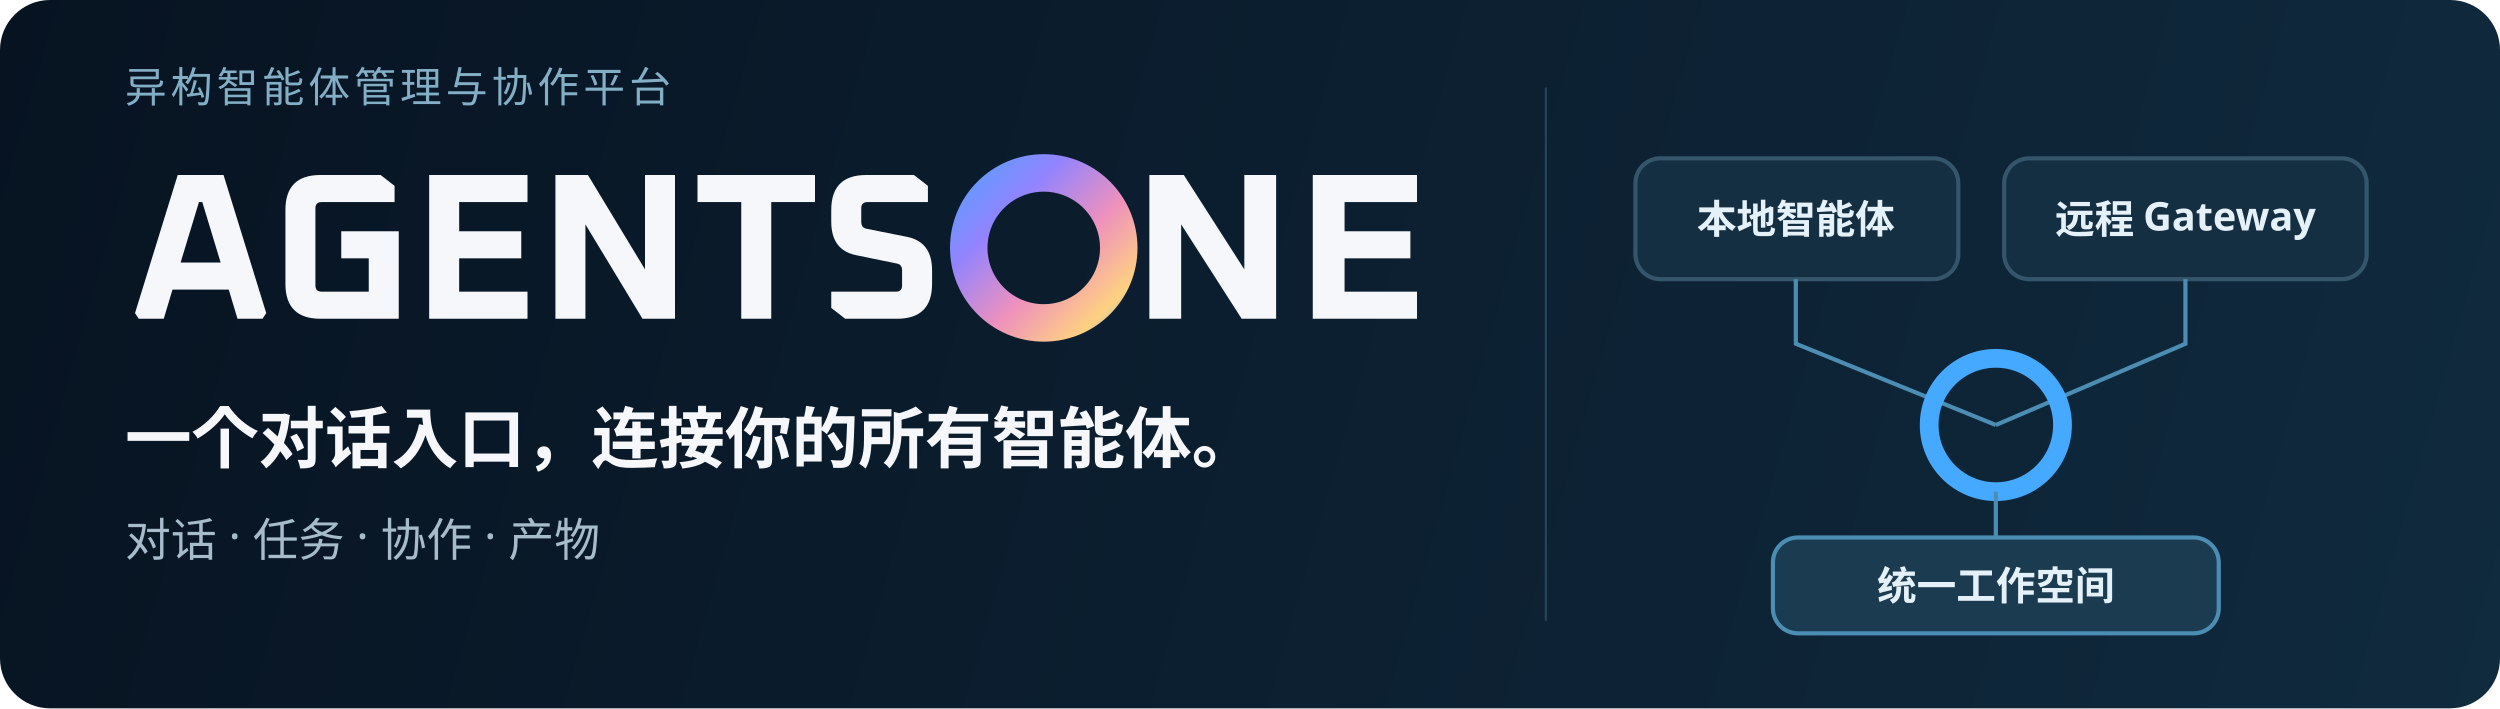
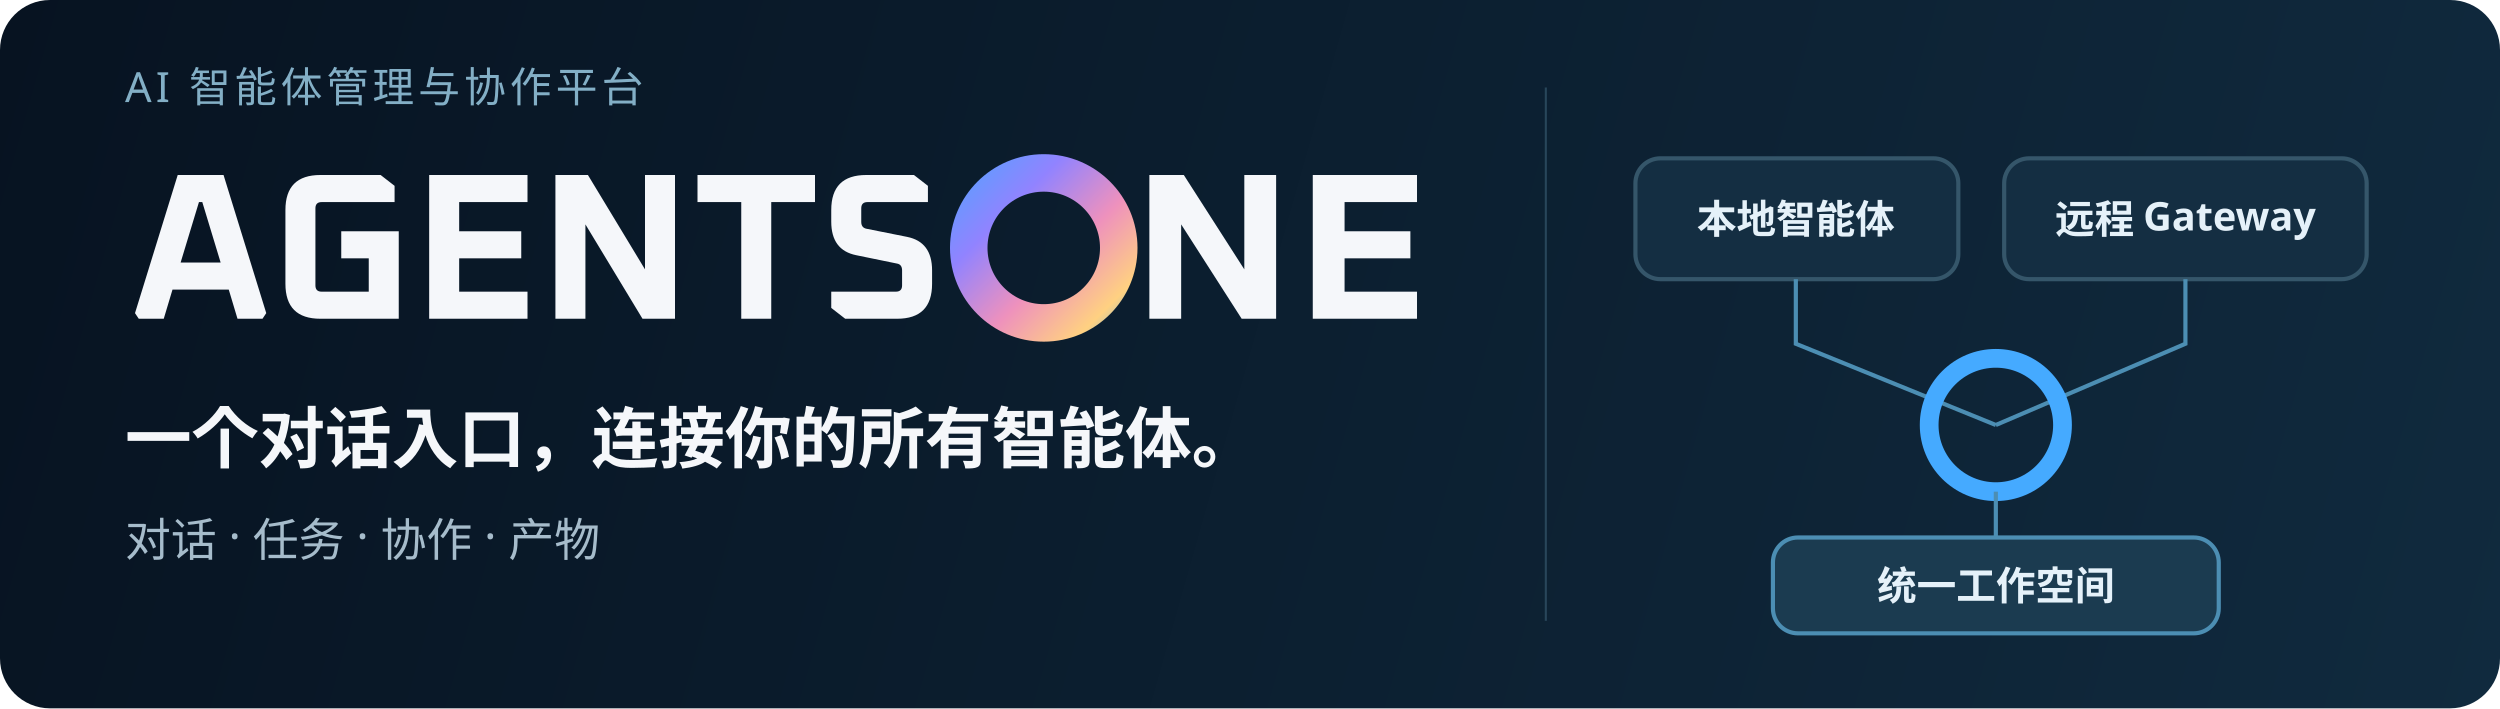
<svg xmlns="http://www.w3.org/2000/svg" width="1200" height="340" viewBox="0 0 1200 340" role="img" aria-labelledby="title desc">
  <defs>
    <linearGradient id="dawn" x1="406" y1="42" x2="500" y2="136" gradientUnits="userSpaceOnUse">
      <stop offset="0" stop-color="#45AAFF" />
      <stop offset=".32" stop-color="#9183FF" />
      <stop offset=".58" stop-color="#EE91BD" />
      <stop offset=".82" stop-color="#FFD181" />
      <stop offset="1" stop-color="#45AAFF" />
    </linearGradient>
    <linearGradient id="panel" x1="0" y1="0" x2="1200" y2="340" gradientUnits="userSpaceOnUse">
      <stop stop-color="#071321" />
      <stop offset="1" stop-color="#102A3E" />
    </linearGradient>
  </defs>
  <rect width="1200" height="340" rx="24" fill="url(#panel)" />
  <path d="M742 42V298" stroke="#28465A" stroke-width="1" />
-   <text x="60" y="49" fill="#83AFC6" font-family="Segoe UI, PingFang SC, Microsoft YaHei, sans-serif" font-size="20" letter-spacing="2">异构智能体管理与协作平台</text>
+   <text x="60" y="49" fill="#83AFC6" font-family="Segoe UI, PingFang SC, Microsoft YaHei, sans-serif" font-size="20" letter-spacing="2">AI 智能体管理与协作平台</text>
  <g id="wordmark" transform="translate(48 29)">
    <path d="M18 27 223 690H443L648 27L630 0H510L468 140H198L156 0H36ZM237 270H429L341 560H325ZM740 168V522Q740 690 908 690H1197L1264 638V560H914Q884 560 884 530V160Q884 130 914 130H1140V290H1008V420H1284V0H908Q740 0 740 168ZM1430 0V690H1902V560H1574V420H1872V290H1574V130H1902V0ZM2036 0V690H2192L2466 237V690H2610V0H2454L2180 453V0Z M2718 560V690H3282V560H3072V0H2928V560ZM3360 52V130H3670Q3700 130 3700 160V232Q3700 261 3675 265L3480 305Q3360 329 3360 466V522Q3360 690 3528 690H3757L3824 638V560H3534Q3504 560 3504 530V465Q3504 437 3529 432L3724 393Q3844 369 3844 232V168Q3844 0 3676 0H3427Z" fill="#F5F7FA" transform="translate(15 124) scale(.1 -.1)" />
    <circle cx="453" cy="90" r="36" fill="none" stroke="url(#dawn)" stroke-width="18" />
    <path d="M82 0V690H238L512 237V690H656V0H500L226 453V0ZM822 0V690H1294V560H966V420H1264V290H966V130H1294V0Z" fill="#F5F7FA" transform="translate(495 124) scale(.106 -.1)" />
  </g>
  <text x="60" y="222" fill="#F5F7FA" font-family="Segoe UI, PingFang SC, Microsoft YaHei, sans-serif" font-size="32" font-weight="600">一个对话入口，连接你的所有智能体。</text>
  <text x="60" y="267" fill="#A6BCCB" font-family="Segoe UI, PingFang SC, Microsoft YaHei, sans-serif" font-size="22">对话 · 任务 · 协作 · 产物</text>
  <g id="runtime-flow" fill="none" stroke-width="2">
    <rect x="785" y="76" width="155" height="58" rx="12" fill="#142E42" stroke="#35566A" />
    <rect x="962" y="76" width="174" height="58" rx="12" fill="#142E42" stroke="#35566A" />
    <path d="M862 134V165L958 204M1049 134V165L958 204" stroke="#4C8EB3" />
    <circle cx="958" cy="204" r="32" stroke="url(#dawn)" stroke-width="9" />
    <path d="M958 236V258" stroke="#4C8EB3" />
    <rect x="851" y="258" width="214" height="46" rx="12" fill="#1B3B50" stroke="#4C8EB3" />
  </g>
  <g fill="#E5F1F9" font-family="Segoe UI, PingFang SC, Microsoft YaHei, sans-serif" font-size="19" font-weight="600" text-anchor="middle">
    <text x="862" y="112">本地智能体</text>
    <text x="1049" y="112">远程 Gateway</text>
    <text x="958" y="288">统一工作空间</text>
  </g>
</svg>
